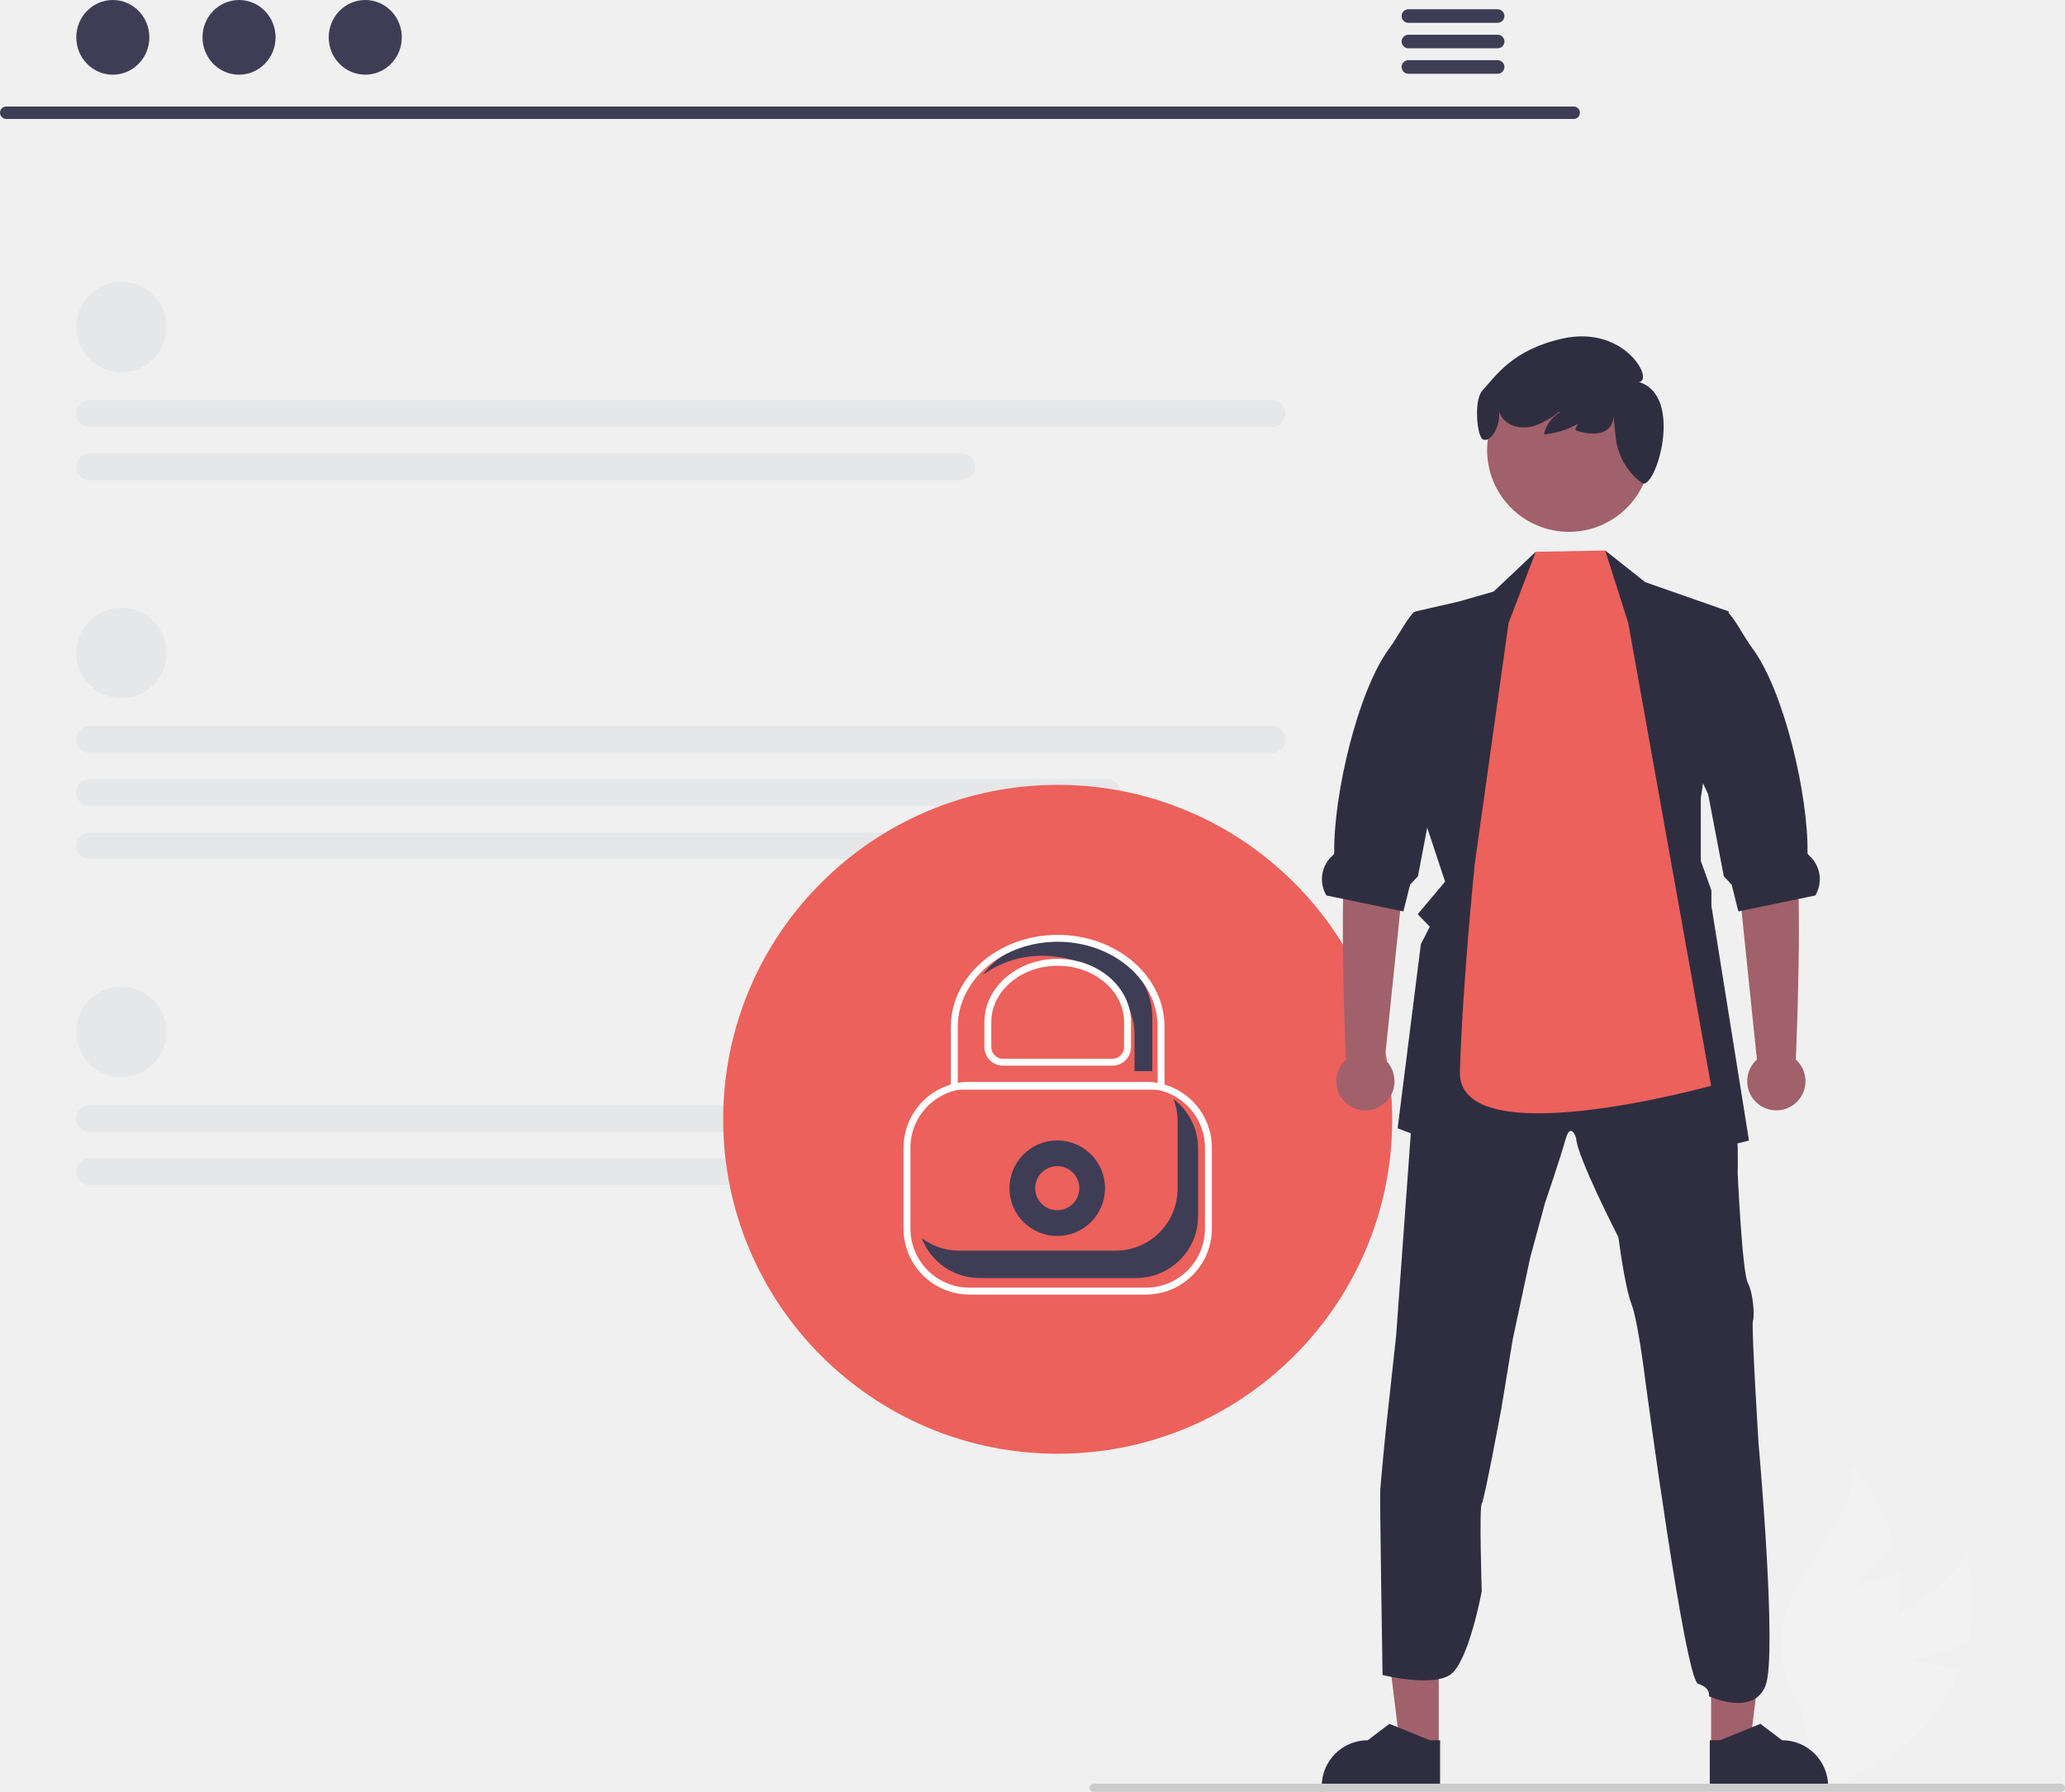
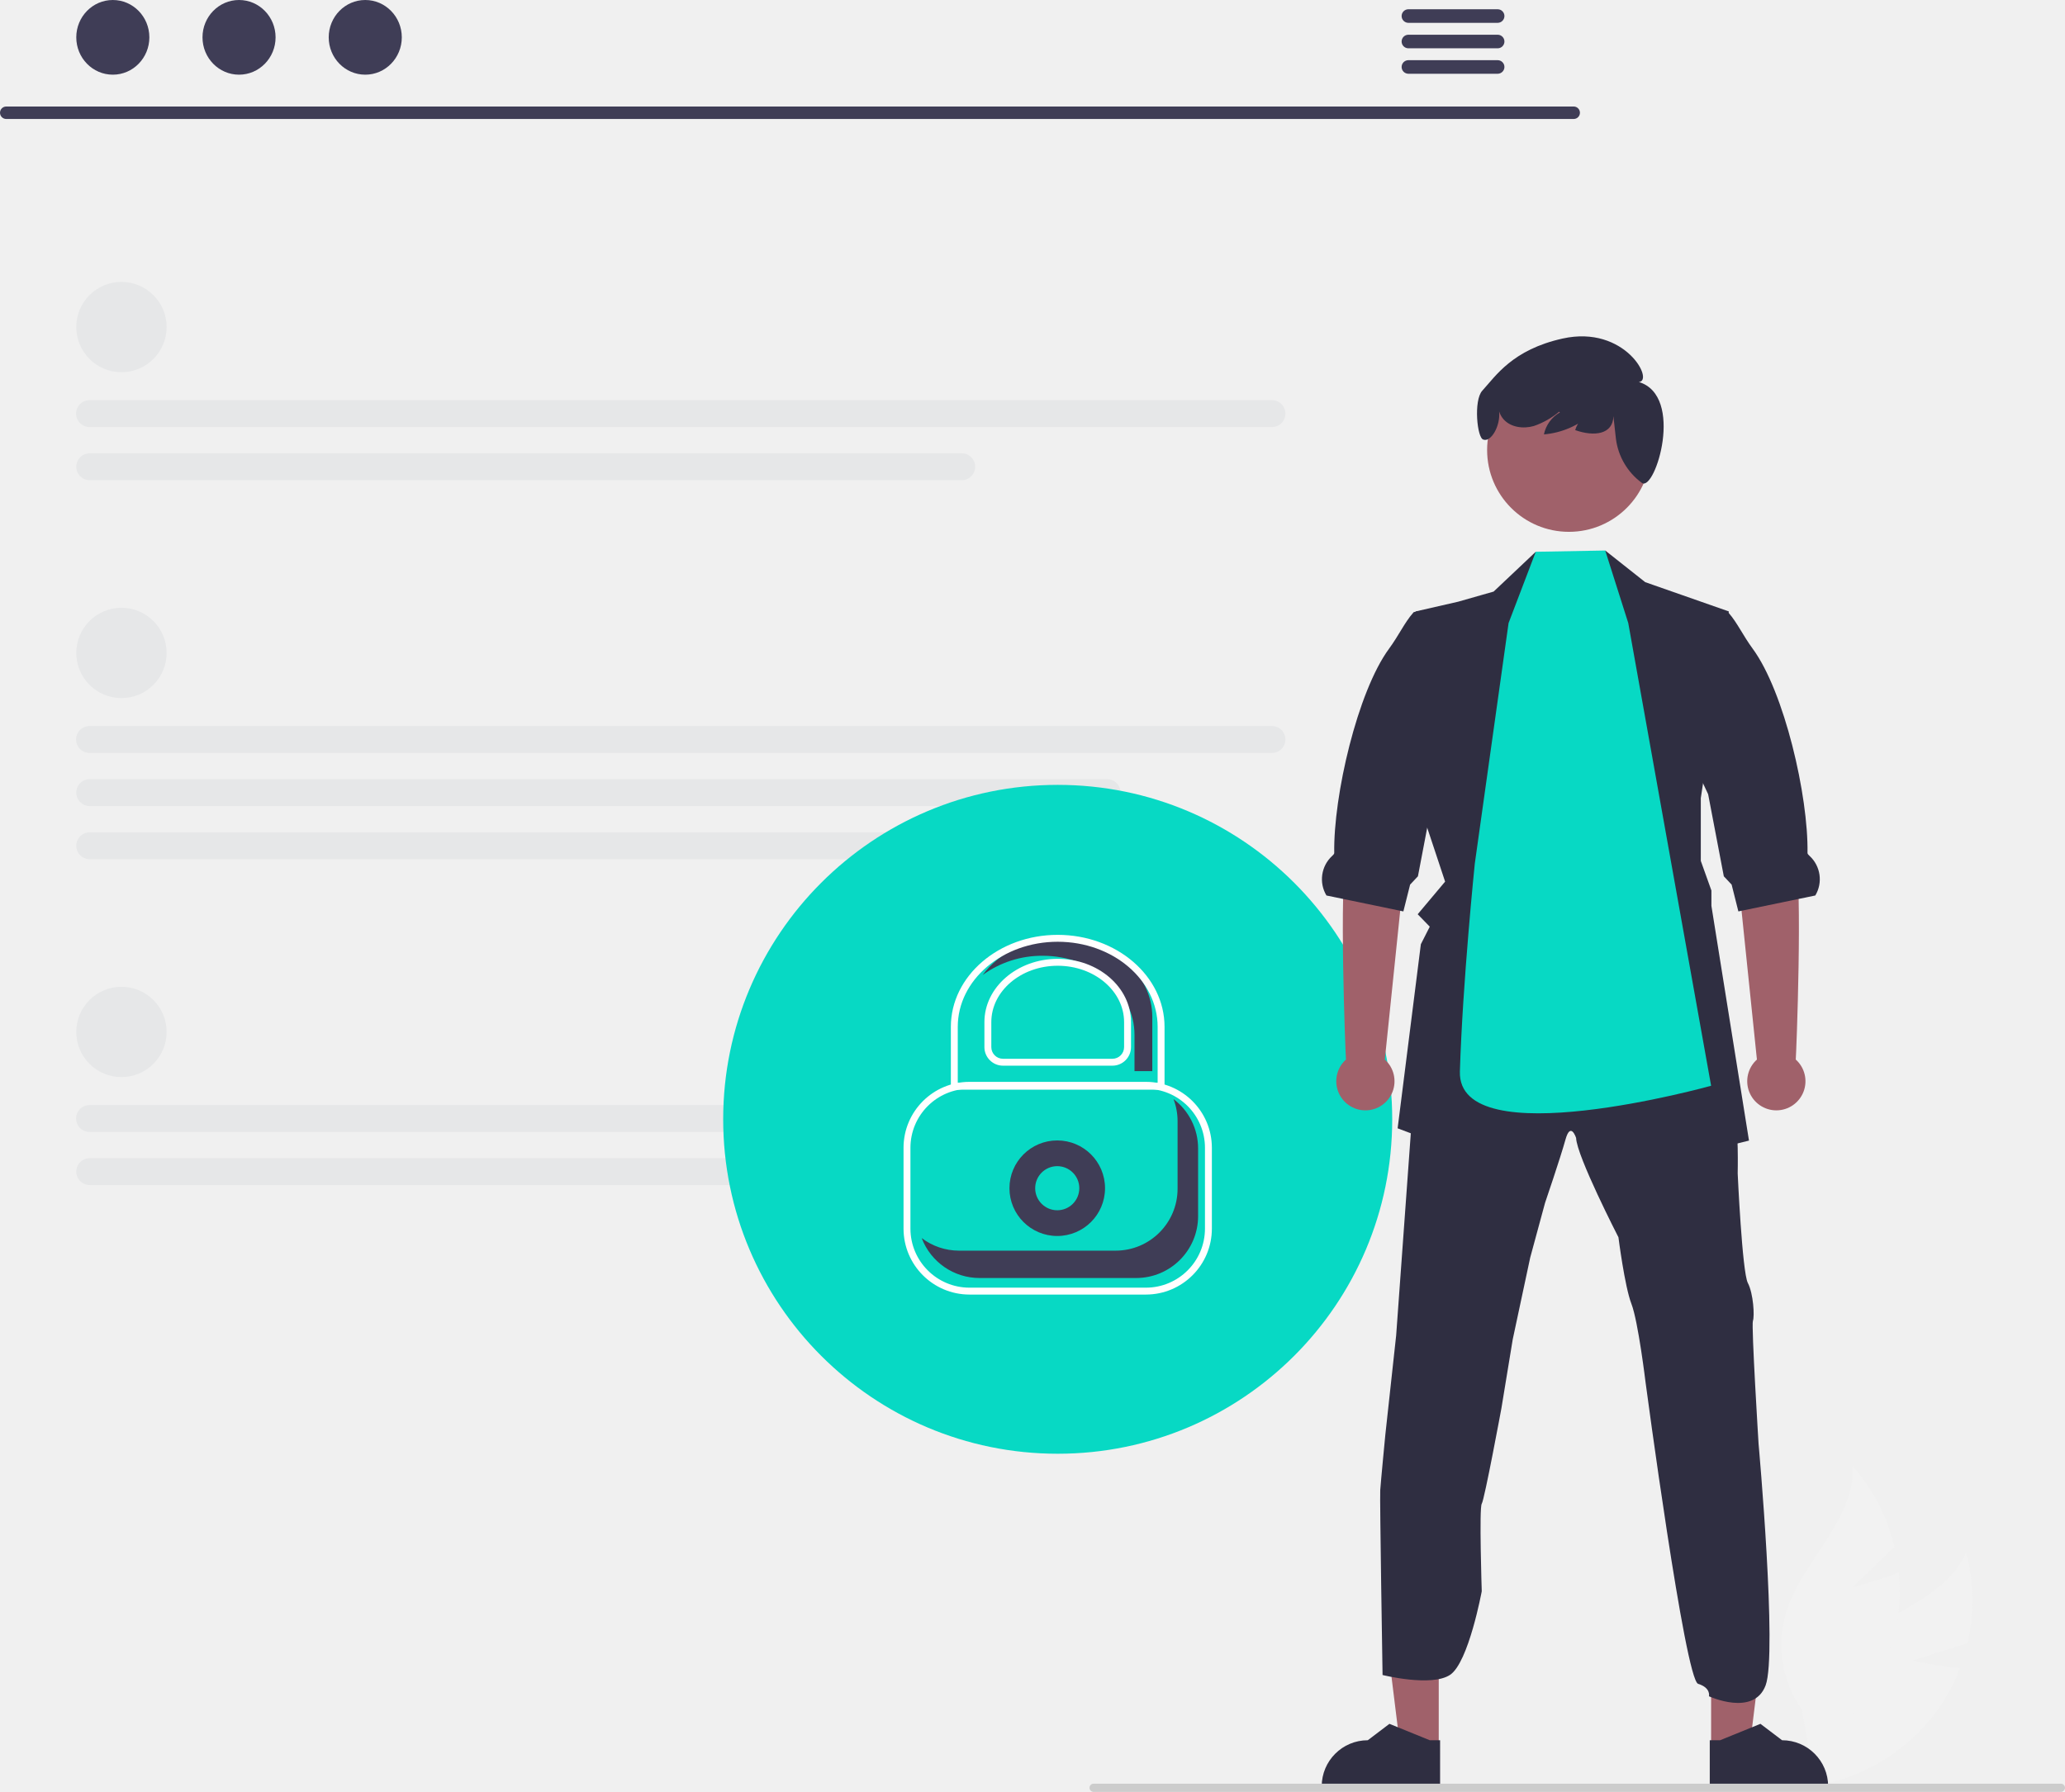
<svg xmlns="http://www.w3.org/2000/svg" data-name="Layer 1" width="100%" height="auto" viewBox="0 0 598.383 519.366">
  <path d="M854.374,671.404l16.119-5.113a54.561,54.561,0,0,0-.388-26.249c-6.476,14.399-25.475,17.926-36.3,29.419a32.819,32.819,0,0,0-8.395,27.179l-3.391,11.504a54.994,54.994,0,0,0,40.024-22.767,53.121,53.121,0,0,0,6.224-11.783C861.392,672.906,854.374,671.404,854.374,671.404Z" transform="translate(-300.3448 -190.0594)" fill="#f2f2f2" />
  <path d="M837.15,650.132l12.147-11.765A54.561,54.561,0,0,0,837.242,615.046c.625,15.775-14.806,27.406-19.369,42.52a32.819,32.819,0,0,0,4.607,28.071l2.095,11.809A54.994,54.994,0,0,0,850.245,659.218a53.121,53.121,0,0,0,.316-13.323C844.101,648.345,837.15,650.132,837.15,650.132Z" transform="translate(-300.3448 -190.0594)" fill="#f2f2f2" />
  <path d="M756.405,224.544H302.112a1.807,1.807,0,0,1,0-3.613H756.405a1.807,1.807,0,0,1,0,3.613Z" transform="translate(-300.3448 -190.0594)" fill="#3f3d56" />
  <ellipse cx="32.692" cy="10.823" rx="10.588" ry="10.823" fill="#3f3d56" />
  <ellipse cx="69.267" cy="10.823" rx="10.588" ry="10.823" fill="#3f3d56" />
  <ellipse cx="105.842" cy="10.823" rx="10.588" ry="10.823" fill="#3f3d56" />
  <path d="M734.384,192.742h-25.981a1.968,1.968,0,0,0,0,3.934h25.981a1.968,1.968,0,0,0,0-3.934Z" transform="translate(-300.3448 -190.0594)" fill="#3f3d56" />
  <path d="M734.384,200.126h-25.981a1.968,1.968,0,0,0,0,3.934h25.981a1.968,1.968,0,0,0,0-3.934Z" transform="translate(-300.3448 -190.0594)" fill="#3f3d56" />
  <path d="M734.384,207.501h-25.981a1.968,1.968,0,0,0,0,3.934h25.981a1.968,1.968,0,0,0,0-3.934Z" transform="translate(-300.3448 -190.0594)" fill="#3f3d56" />
  <circle cx="35.193" cy="94.795" r="13.089" fill="#e6e7e8" />
  <path d="M668.861,313.839H326.347a3.898,3.898,0,1,1,0-7.795h342.514a3.898,3.898,0,1,1,0,7.795Z" transform="translate(-300.3448 -190.0594)" fill="#e6e7e8" />
  <path d="M579.03,329.241H326.347a3.898,3.898,0,0,1,0-7.796H579.03a3.898,3.898,0,1,1,0,7.796Z" transform="translate(-300.3448 -190.0594)" fill="#e6e7e8" />
  <circle cx="35.193" cy="299.1" r="13.089" fill="#e6e7e8" />
  <path d="M668.861,518.144H326.347a3.898,3.898,0,1,1,0-7.795h342.514a4.359,4.359,0,0,1,4.114,4.198A3.849,3.849,0,0,1,668.861,518.144Z" transform="translate(-300.3448 -190.0594)" fill="#e6e7e8" />
  <path d="M579.03,533.546H326.347a3.898,3.898,0,0,1,0-7.796H579.03a3.898,3.898,0,1,1,0,7.796Z" transform="translate(-300.3448 -190.0594)" fill="#e6e7e8" />
  <circle cx="35.193" cy="189.247" r="13.089" fill="#e6e7e8" />
  <path d="M668.861,408.29H326.347a3.898,3.898,0,1,1,0-7.795h342.514a3.898,3.898,0,1,1,0,7.795Z" transform="translate(-300.3448 -190.0594)" fill="#e6e7e8" />
  <path d="M621.163,423.692H326.347a3.898,3.898,0,0,1,0-7.796H621.163a3.898,3.898,0,0,1,0,7.796Z" transform="translate(-300.3448 -190.0594)" fill="#e6e7e8" />
  <path d="M601.153,439.094H326.347a3.898,3.898,0,0,1,0-7.796H601.153a3.898,3.898,0,1,1,0,7.796Z" transform="translate(-300.3448 -190.0594)" fill="#e6e7e8" />
-   <circle cx="306.495" cy="324.421" r="96.934" fill="#EC615B" />
+   <circle cx="306.495" cy="324.421" r="96.934" fill="#07D9C4" />
  <circle cx="306.361" cy="344.393" r="13.848" fill="#3f3d56" />
-   <circle cx="306.361" cy="344.393" r="6.391" fill="#EC615B" />
+   <circle cx="306.361" cy="344.393" r="6.391" fill="#07D9C4" />
  <path d="M632.412,565.278h-51.144a19.123,19.123,0,0,1-19.102-19.101V522.728a19.123,19.123,0,0,1,19.102-19.102h51.144a19.123,19.123,0,0,1,19.101,19.102v23.449A19.122,19.122,0,0,1,632.412,565.278Zm-51.144-59.651a17.121,17.121,0,0,0-17.102,17.102v23.449A17.12,17.12,0,0,0,581.268,563.278h51.144a17.12,17.12,0,0,0,17.101-17.101V522.728a17.121,17.121,0,0,0-17.101-17.102Z" transform="translate(-300.3448 -190.0594)" fill="#fff" />
  <path d="M578.238,552.549h45.395a17.943,17.943,0,0,0,17.943-17.943V514.983a17.863,17.863,0,0,0-1.184-6.365,17.895,17.895,0,0,1,7.131,14.295v19.624a17.943,17.943,0,0,1-17.943,17.943H584.186a17.933,17.933,0,0,1-16.759-11.577A17.84,17.84,0,0,0,578.238,552.549Z" transform="translate(-300.3448 -190.0594)" fill="#3f3d56" />
  <polygon points="416.909 506.542 405.755 506.541 400.448 463.514 416.912 463.515 416.909 506.542" fill="#a0616a" />
  <path d="M717.647,708.238l-34.303-.001v-.434a13.352,13.352,0,0,1,13.352-13.351h.001l6.266-4.754,11.691,4.754,2.994 0Z" transform="translate(-300.3448 -190.0594)" fill="#2f2e41" />
  <polygon points="495.838 506.542 506.993 506.541 512.3 463.514 495.836 463.515 495.838 506.542" fill="#a0616a" />
  <path d="M795.79,708.238l34.303-.001v-.434a13.352,13.352,0,0,0-13.352-13.351h-.001l-6.266-4.754L798.784,694.452l-2.994 0Z" transform="translate(-300.3448 -190.0594)" fill="#2f2e41" />
  <path d="M700.302,621.955c.165-2.455,1.475-16.033,1.475-16.033l3.138-28.795,5.53-76.328.361-4.997,28.967-5.561,19.798-9.491,23.531,7.522,18.323,6.871s.031,2.941.173,6.495c.188,4.651.518,10.354,1.302,11.836,1.31,2.62.98,16.684.98,16.684s1.302,28.614,2.941,31.752,1.969,9.671,1.475,10.981,1.639,35.674,1.639,35.674,5.476,60.811,2.04,69.98-16.418,3.163-16.418,3.163.627-2.447-3.138-3.6-15.233-87.38-15.233-87.38-2.133-17.68-4.094-22.747-3.765-19.304-3.765-19.304-12.111-23.563-12.268-28.802c0,0-1.584-4.902-3.083.494s-5.914,18.323-5.914,18.323l-4.306,15.876L738.69,578.289l-3.279,19.97s-4.91,26.504-5.695,27.649,0,25.359,0,25.359-3.796,20.621-9.162,24.222-19.58.057-19.58.057S700.137,624.411,700.302,621.955Z" transform="translate(-300.3448 -190.0594)" fill="#2f2e41" />
  <polygon points="412.315 236.13 418.755 255.528 410.809 264.987 414.308 268.588 411.727 273.678 404.997 327.032 441.894 341.025 454.319 325.447 464.116 341.025 506.81 330.593 495.922 262.556 495.922 258.108 492.848 249.519 492.848 231.337 500.966 177.215 476.736 168.728 465.151 159.559 461.402 172.454 445.44 169.615 445.024 159.927 432.811 171.466 422.527 174.399 410.213 177.215 408.644 181.137 411.781 180.353 411.272 231.377 412.315 236.13" fill="#2f2e41" />
  <path d="M701.631,497.164l6.197-59.982,1.636-24.687L692.119,409.359s.687,17.652-1.585,27.611c-2.242,9.828-.297,58.877-.159,60.188a8.439,8.439,0,1,0,11.256.005Z" transform="translate(-300.3448 -190.0594)" fill="#a0616a" />
  <path d="M684.713,449.611l4.824.996,16.55,3.428.918.188,1.953-7.765,2.267-2.416,4.314-22.606.227-1.177,6.518-13.931,4.51-41.87-16.77,3.012c-.086.086-.165.18-.243.275-2.408,2.73-4.126,6.526-6.934,10.346-9.138,12.432-16.15,42.639-15.875,59.189.008.267-.267.557-.596.855A9.18,9.18,0,0,0,684.713,449.611Z" transform="translate(-300.3448 -190.0594)" fill="#2f2e41" />
  <path d="M809.453,497.164l-6.197-59.982-1.636-24.687,17.345-3.136s-.687,17.652,1.585,27.611c2.242,9.828.297,58.877.159,60.188a8.439,8.439,0,1,1-11.256.005Z" transform="translate(-300.3448 -190.0594)" fill="#a0616a" />
  <path d="M826.372,449.611l-4.824.996-16.55,3.428-.918.188-1.953-7.765-2.267-2.416L795.545,421.436l-.227-1.177-6.518-13.931,1.49-41.87,10.77,3.012c.086.086.165.18.243.275,2.408,2.73,4.126,6.526,6.934,10.346,9.138,12.432,16.15,42.639,15.875,59.189-.008.267.267.557.596.855A9.18,9.18,0,0,1,826.372,449.611Z" transform="translate(-300.3448 -190.0594)" fill="#2f2e41" />
-   <path d="M737.489,370.654l7.88-20.667,20.127-.369,6.679,21.036,24.006,134.104s-73.544,20.481-72.798-4.138c.784-25.885,4.323-60.268,4.323-60.268Z" transform="translate(-300.3448 -190.0594)" fill="#EC615B" />
+   <path d="M737.489,370.654l7.88-20.667,20.127-.369,6.679,21.036,24.006,134.104s-73.544,20.481-72.798-4.138c.784-25.885,4.323-60.268,4.323-60.268Z" transform="translate(-300.3448 -190.0594)" fill="#07D9C4" />
  <circle cx="454.637" cy="130.437" r="23.71" fill="#a0616a" />
  <path d="M729.874,303.296c3.86-4.201,8.688-11.892,23.312-15.121,18.07-3.991,26.609,12.334,22.052,12.601,13.325,4.035,4.765,31.611.945,29.298A1.125,1.125,0,0,1,776.089,330,18.77,18.77,0,0,1,768.592,317.193l-.725-6.525c-.104,5.309-5.53,6.012-11.074,4.056a6.955,6.955,0,0,1,4.914-4.838,23.786,23.786,0,0,1-13.971,6.079,9.511,9.511,0,0,1,4.625-6.364l-.219-.215a22.85,22.85,0,0,1-7.33,4.15c-3.056.876-6.718.402-8.812-1.99a6.5,6.5,0,0,1-1.252-2.254c.453,4.205-2.368,9.004-4.558,8.18C728.367,317.118,727.304,306.093,729.874,303.296Z" transform="translate(-300.3448 -190.0594)" fill="#2f2e41" />
  <path d="M898.727,708.235a1.186,1.186,0,0,1-1.19,1.19h-280.29a1.19,1.19,0,0,1,0-2.38h280.29A1.187,1.187,0,0,1,898.727,708.235Z" transform="translate(-300.3448 -190.0594)" fill="#ccc" />
  <path d="M607.627,461.922c-9.481,0-17.815,4.292-22.533,10.735a29.121,29.121,0,0,1,17.373-5.574c14.682,0,26.626,10.284,26.626,22.925v10.508h5.16v-15.668C634.253,472.206,622.308,461.922,607.627,461.922Z" transform="translate(-300.3448 -190.0594)" fill="#3f3d56" />
  <path d="M637.798,505.893h-61.918V487.675c0-14.698,13.888-26.656,30.959-26.656s30.959,11.958,30.959,26.656Zm-59.918-2h57.918V487.675c0-13.596-12.991-24.656-28.959-24.656s-28.959,11.061-28.959,24.656Z" transform="translate(-300.3448 -190.0594)" fill="#fff" />
  <path d="M622.697,498.938H590.982a5.388,5.388,0,0,1-5.381-5.382v-7.25c0-10.108,9.528-18.332,21.239-18.332s21.239,8.224,21.239,18.332v7.25A5.388,5.388,0,0,1,622.697,498.938Zm-15.857-28.964c-10.608,0-19.239,7.326-19.239,16.332v7.25a3.385,3.385,0,0,0,3.381,3.382h31.715a3.385,3.385,0,0,0,3.381-3.382v-7.25C626.078,477.3,617.448,469.974,606.839,469.974Z" transform="translate(-300.3448 -190.0594)" fill="#fff" />
</svg>
